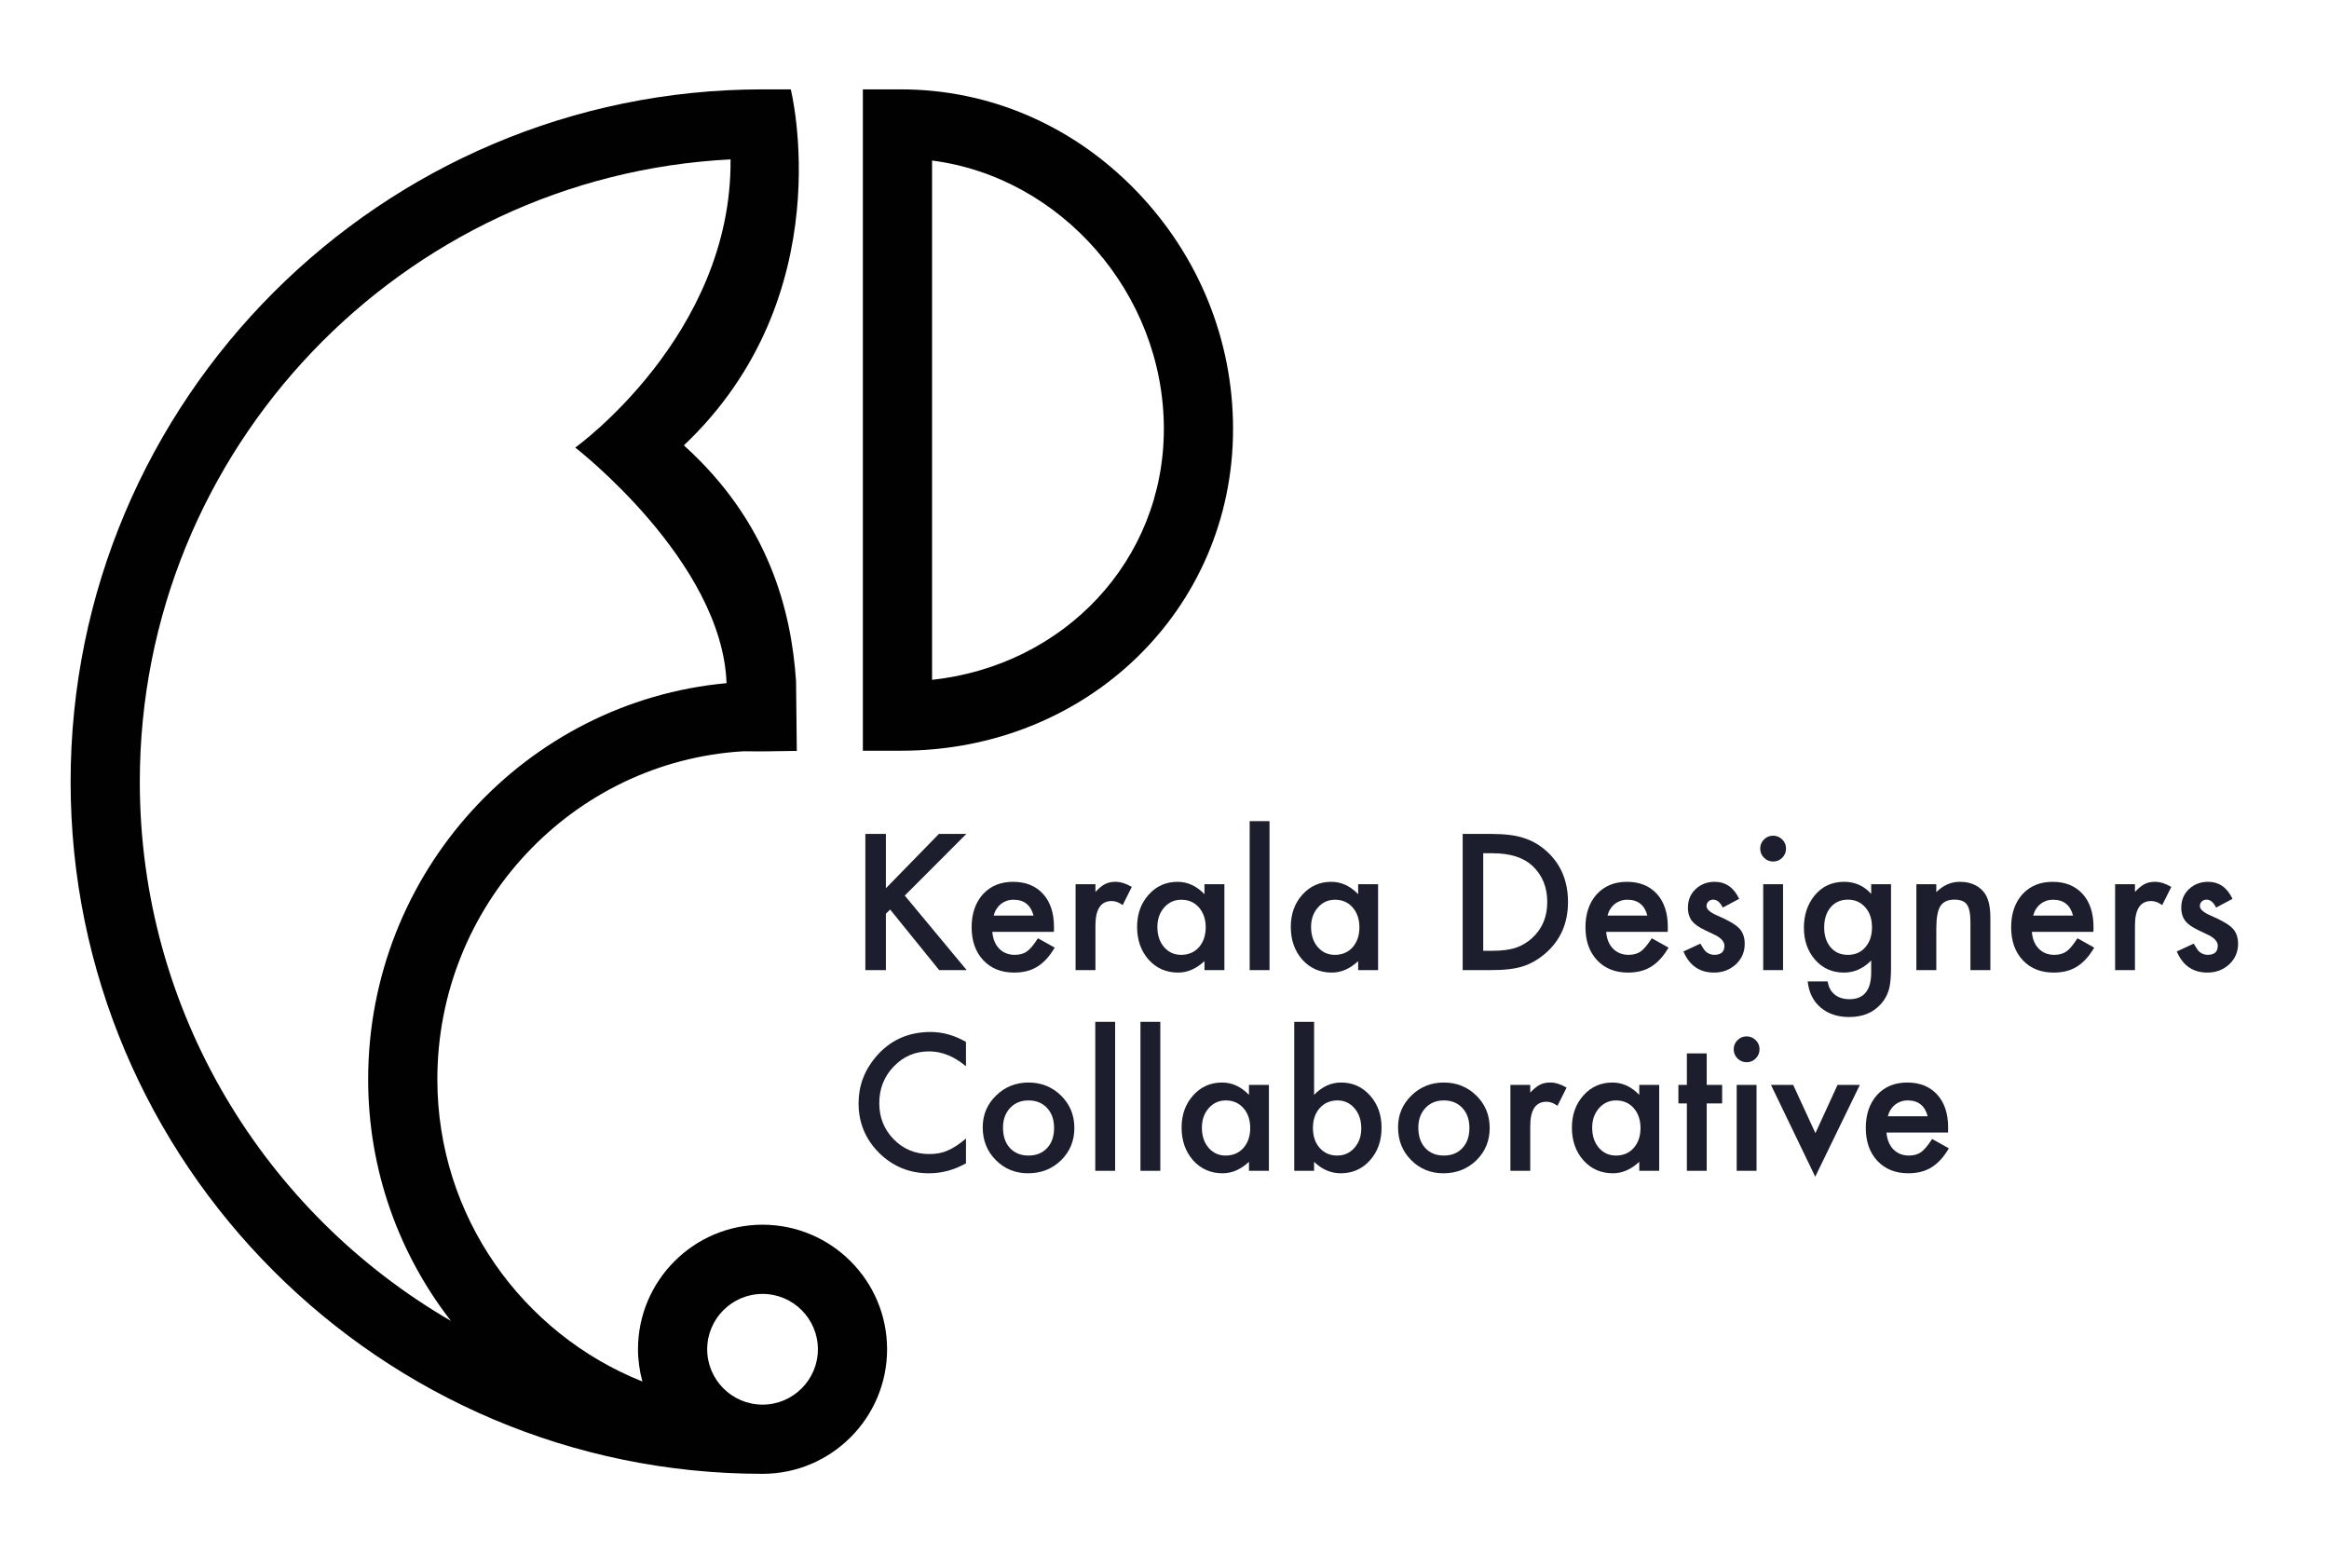
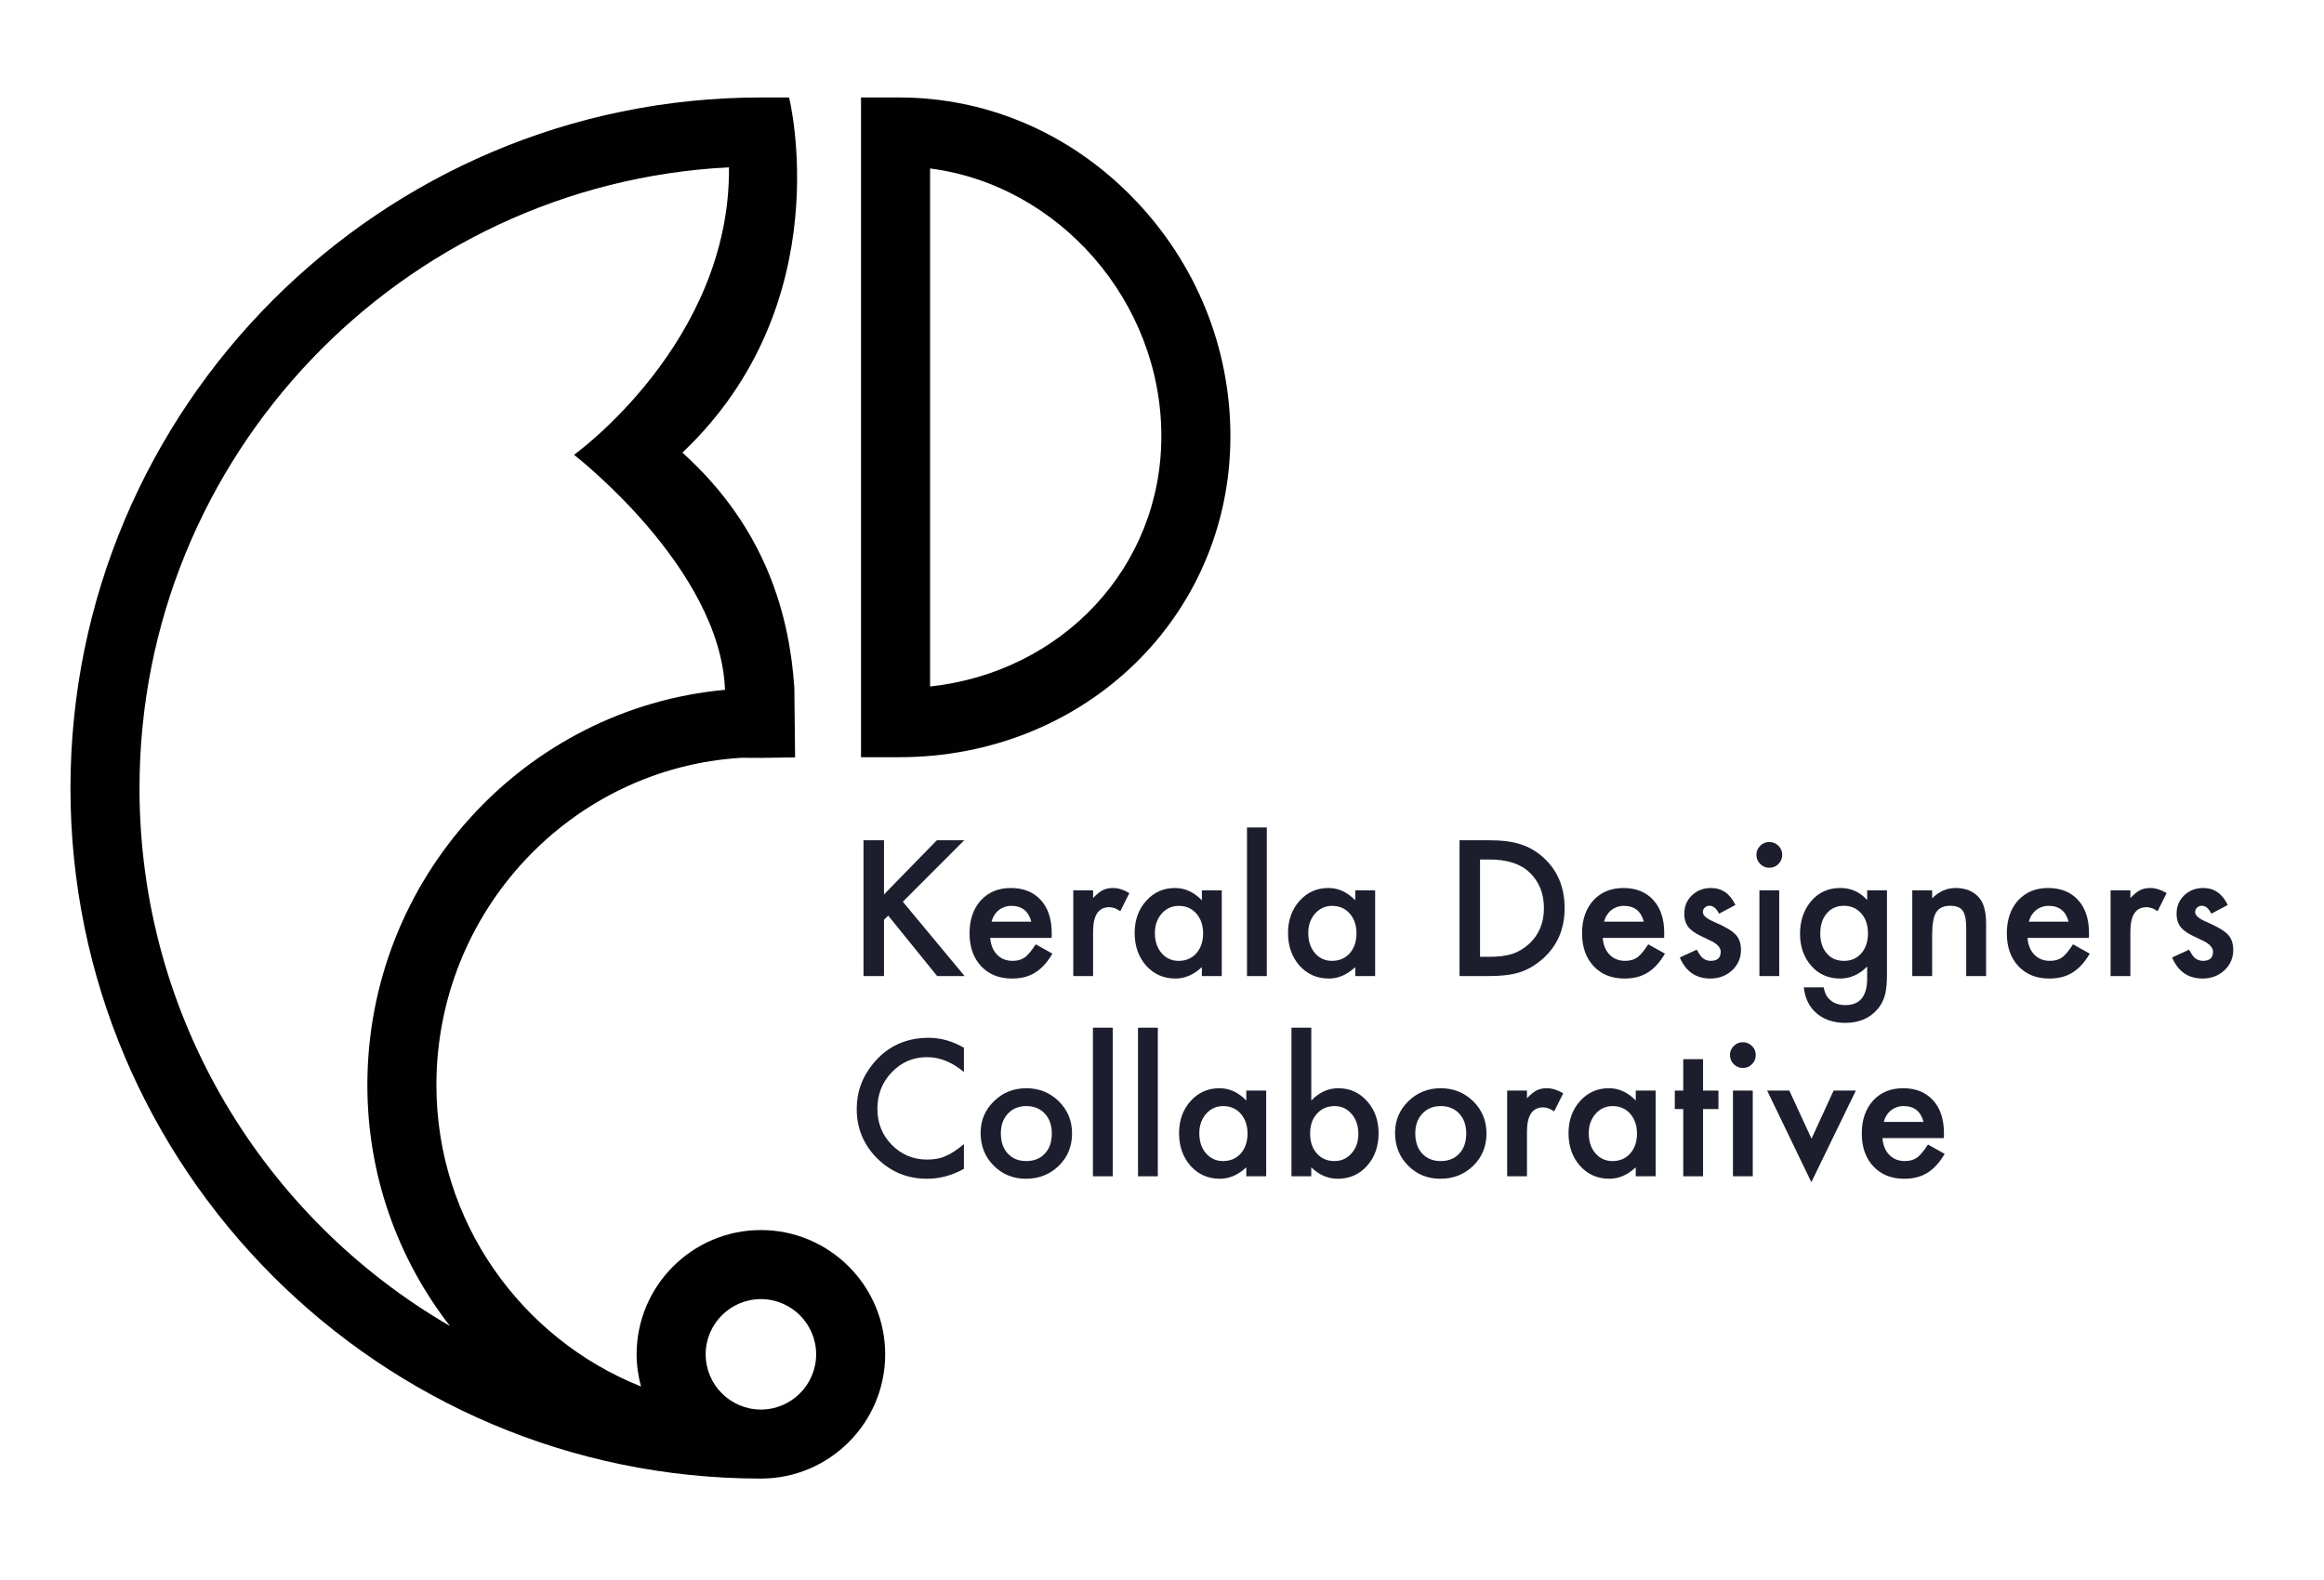
- <svg xmlns="http://www.w3.org/2000/svg" version="1.1" id="kdco-logo" x="0px" y="0px" width="324px" height="218px" viewBox="0 0 324 218" enable-background="new 0 0 324 218" xml:space="preserve">
+ <svg xmlns="http://www.w3.org/2000/svg" version="1.1" id="kdco-logo" x="0px" y="0px" width="125px" height="85px" viewBox="0 0 324 218" enable-background="new 0 0 324 218" xml:space="preserve">
  <g id="logomark">
    <path fill="#010101" d="M106.082,170.363c-9.554,0-17.327,7.773-17.327,17.327c0,1.554,0.225,3.052,0.61,4.485   c-16.693-6.664-28.523-22.984-28.523-42.026c0-24.299,18.852-44.231,42.551-45.642l2.665,0.014l4.79-0.068l-0.104-9.672   c-0.657-9.867-3.802-22.184-15.607-32.827c22.066-20.906,14.872-49.522,14.872-49.522h-3.927   c-53.076,0-96.258,43.213-96.258,96.328c0,53.07,43.168,96.246,96.234,96.257h0.023c9.553,0,17.326-7.773,17.326-17.326   C123.408,178.137,115.635,170.363,106.082,170.363z M19.449,108.76c0-46.314,36.473-84.263,82.182-86.589   c0.217,24.46-21.605,40.089-21.605,40.089s20.427,15.779,21.049,32.771c-27.916,2.56-49.859,26.303-49.859,55.119   c0,12.646,4.3,24.305,11.514,33.594C36.872,168.737,19.449,140.746,19.449,108.76z M106.082,195.391   c-4.246,0-7.701-3.455-7.701-7.7c0-4.246,3.455-7.7,7.701-7.7c4.245,0,7.7,3.454,7.7,7.7   C113.782,191.936,110.327,195.391,106.082,195.391z" />
    <path fill="#010101" d="M158.061,26.539c-8.793-9.098-20.417-14.107-32.728-14.107h-5.294v91.996h5.294   c25.908,0,46.204-19.66,46.204-44.76C171.537,47.294,166.75,35.528,158.061,26.539z M129.665,94.569V22.333   c17.876,2.283,32.245,18.452,32.245,37.335C161.91,77.959,148.061,92.57,129.665,94.569z" />
  </g>
  <g id="logotype">
    <path fill="#1C1E2D" d="M123.242,123.562l7.374-7.558h3.815l-8.563,8.576l8.612,10.367h-3.827l-6.822-8.43l-0.589,0.59v7.84h-2.858   v-18.943h2.858V123.562z" />
    <path fill="#1C1E2D" d="M146.614,129.622h-8.564c0.074,0.981,0.393,1.763,0.957,2.343c0.564,0.573,1.288,0.859,2.172,0.859   c0.688,0,1.256-0.164,1.705-0.49c0.442-0.328,0.945-0.934,1.51-1.816l2.331,1.301c-0.36,0.613-0.741,1.139-1.142,1.576   s-0.83,0.798-1.288,1.08s-0.953,0.488-1.484,0.619c-0.532,0.131-1.108,0.197-1.729,0.197c-1.783,0-3.215-0.573-4.295-1.719   c-1.079-1.152-1.619-2.682-1.619-4.588c0-1.89,0.523-3.419,1.57-4.589c1.056-1.153,2.454-1.729,4.196-1.729   c1.758,0,3.148,0.561,4.171,1.681c1.015,1.112,1.521,2.654,1.521,4.625L146.614,129.622z M143.779,127.365   c-0.384-1.473-1.312-2.209-2.784-2.209c-0.336,0-0.65,0.051-0.945,0.153c-0.294,0.103-0.562,0.249-0.804,0.442   c-0.241,0.191-0.447,0.423-0.619,0.692c-0.172,0.271-0.303,0.577-0.393,0.921H143.779z" />
    <path fill="#1C1E2D" d="M149.632,122.997h2.761v1.067c0.507-0.531,0.957-0.896,1.35-1.092c0.4-0.205,0.875-0.307,1.423-0.307   c0.728,0,1.488,0.237,2.282,0.711l-1.264,2.527c-0.523-0.375-1.035-0.564-1.534-0.564c-1.505,0-2.257,1.138-2.257,3.411v6.196   h-2.761V122.997z" />
    <path fill="#1C1E2D" d="M167.56,122.997h2.773v11.95h-2.773v-1.252c-1.137,1.063-2.359,1.596-3.668,1.596   c-1.652,0-3.019-0.598-4.098-1.792c-1.071-1.219-1.607-2.739-1.607-4.563c0-1.791,0.536-3.284,1.607-4.479s2.412-1.791,4.024-1.791   c1.39,0,2.638,0.572,3.741,1.717V122.997z M161.009,128.936c0,1.145,0.307,2.077,0.92,2.797c0.63,0.729,1.423,1.092,2.38,1.092   c1.022,0,1.849-0.352,2.479-1.055c0.63-0.729,0.944-1.652,0.944-2.773c0-1.12-0.314-2.045-0.944-2.772   c-0.63-0.712-1.448-1.067-2.454-1.067c-0.948,0-1.742,0.359-2.38,1.08C161.323,126.964,161.009,127.863,161.009,128.936z" />
    <path fill="#1C1E2D" d="M176.61,114.225v20.723h-2.761v-20.723H176.61z" />
    <path fill="#1C1E2D" d="M188.942,122.997h2.773v11.95h-2.773v-1.252c-1.137,1.063-2.359,1.596-3.668,1.596   c-1.652,0-3.019-0.598-4.098-1.792c-1.071-1.219-1.607-2.739-1.607-4.563c0-1.791,0.536-3.284,1.607-4.479s2.412-1.791,4.024-1.791   c1.39,0,2.638,0.572,3.741,1.717V122.997z M182.392,128.936c0,1.145,0.307,2.077,0.92,2.797c0.63,0.729,1.423,1.092,2.38,1.092   c1.022,0,1.849-0.352,2.479-1.055c0.63-0.729,0.944-1.652,0.944-2.773c0-1.12-0.314-2.045-0.944-2.772   c-0.63-0.712-1.448-1.067-2.454-1.067c-0.948,0-1.742,0.359-2.38,1.08C182.706,126.964,182.392,127.863,182.392,128.936z" />
    <path fill="#1C1E2D" d="M203.481,134.947v-18.943h3.976c1.905,0,3.41,0.188,4.515,0.564c1.186,0.368,2.262,0.994,3.227,1.877   c1.955,1.783,2.933,4.127,2.933,7.029c0,2.912-1.019,5.268-3.056,7.067c-1.022,0.899-2.094,1.526-3.214,1.878   c-1.047,0.352-2.531,0.527-4.454,0.527H203.481z M206.34,132.26h1.289c1.283,0,2.351-0.135,3.202-0.404   c0.851-0.287,1.619-0.74,2.306-1.362c1.407-1.284,2.11-2.956,2.11-5.019c0-2.076-0.695-3.762-2.085-5.055   c-1.252-1.152-3.097-1.729-5.533-1.729h-1.289V132.26z" />
    <path fill="#1C1E2D" d="M232.008,129.622h-8.564c0.074,0.981,0.393,1.763,0.957,2.343c0.564,0.573,1.288,0.859,2.172,0.859   c0.688,0,1.256-0.164,1.705-0.49c0.442-0.328,0.945-0.934,1.51-1.816l2.331,1.301c-0.36,0.613-0.741,1.139-1.142,1.576   s-0.83,0.798-1.288,1.08s-0.953,0.488-1.484,0.619c-0.532,0.131-1.108,0.197-1.729,0.197c-1.783,0-3.215-0.573-4.295-1.719   c-1.079-1.152-1.619-2.682-1.619-4.588c0-1.89,0.523-3.419,1.57-4.589c1.056-1.153,2.454-1.729,4.196-1.729   c1.758,0,3.148,0.561,4.171,1.681c1.015,1.112,1.521,2.654,1.521,4.625L232.008,129.622z M229.173,127.365   c-0.384-1.473-1.312-2.209-2.784-2.209c-0.336,0-0.65,0.051-0.945,0.153c-0.294,0.103-0.562,0.249-0.804,0.442   c-0.241,0.191-0.447,0.423-0.619,0.692c-0.172,0.271-0.303,0.577-0.393,0.921H229.173z" />
    <path fill="#1C1E2D" d="M241.944,125.033l-2.282,1.215c-0.36-0.736-0.806-1.104-1.337-1.104c-0.254,0-0.471,0.084-0.65,0.251   c-0.181,0.168-0.271,0.382-0.271,0.644c0,0.459,0.532,0.912,1.596,1.362c1.464,0.63,2.449,1.211,2.956,1.742   c0.508,0.532,0.761,1.247,0.761,2.147c0,1.152-0.425,2.118-1.275,2.895c-0.826,0.736-1.824,1.105-2.994,1.105   c-2.004,0-3.423-0.979-4.257-2.934l2.355-1.092c0.327,0.573,0.576,0.938,0.748,1.092c0.336,0.312,0.736,0.467,1.202,0.467   c0.933,0,1.399-0.426,1.399-1.275c0-0.491-0.36-0.949-1.08-1.375c-0.278-0.139-0.557-0.273-0.834-0.404   c-0.278-0.131-0.561-0.266-0.847-0.404c-0.802-0.394-1.366-0.786-1.693-1.179c-0.417-0.499-0.625-1.141-0.625-1.926   c0-1.039,0.355-1.897,1.067-2.577c0.728-0.678,1.61-1.018,2.649-1.018C240.062,122.666,241.199,123.455,241.944,125.033z" />
    <path fill="#1C1E2D" d="M244.871,118.028c0-0.482,0.176-0.899,0.527-1.251s0.773-0.528,1.264-0.528   c0.499,0,0.924,0.177,1.276,0.528c0.352,0.343,0.527,0.764,0.527,1.264c0,0.498-0.176,0.924-0.527,1.275   c-0.344,0.352-0.766,0.527-1.264,0.527c-0.499,0-0.925-0.176-1.276-0.527S244.871,118.535,244.871,118.028z M248.049,122.997v11.95   h-2.761v-11.95H248.049z" />
    <path fill="#1C1E2D" d="M263.071,134.664c0,0.564-0.018,1.062-0.055,1.491s-0.088,0.808-0.153,1.135   c-0.196,0.899-0.581,1.673-1.153,2.319c-1.08,1.242-2.564,1.864-4.453,1.864c-1.596,0-2.908-0.429-3.938-1.288   c-1.063-0.883-1.677-2.106-1.841-3.668h2.773c0.105,0.588,0.282,1.043,0.527,1.361c0.572,0.744,1.406,1.117,2.503,1.117   c2.02,0,3.03-1.24,3.03-3.719v-1.668c-1.097,1.121-2.36,1.682-3.791,1.682c-1.628,0-2.961-0.59-4-1.768   c-1.047-1.193-1.57-2.687-1.57-4.479c0-1.742,0.486-3.222,1.46-4.441c1.047-1.291,2.43-1.938,4.146-1.938   c1.505,0,2.757,0.561,3.755,1.681v-1.35h2.76V134.664z M260.422,128.996c0-1.161-0.312-2.09-0.933-2.785   c-0.63-0.711-1.436-1.066-2.417-1.066c-1.047,0-1.873,0.389-2.479,1.165c-0.548,0.695-0.821,1.595-0.821,2.699   c0,1.088,0.273,1.979,0.821,2.675c0.598,0.76,1.424,1.141,2.479,1.141c1.056,0,1.89-0.385,2.503-1.153   C260.14,130.977,260.422,130.084,260.422,128.996z" />
    <path fill="#1C1E2D" d="M266.597,122.997h2.772v1.104c0.965-0.957,2.053-1.436,3.264-1.436c1.391,0,2.474,0.438,3.251,1.312   c0.671,0.744,1.006,1.959,1.006,3.645v7.324h-2.772v-6.675c0-1.178-0.163-1.991-0.49-2.441c-0.319-0.458-0.9-0.687-1.742-0.687   c-0.916,0-1.566,0.303-1.951,0.907c-0.376,0.597-0.564,1.64-0.564,3.129v5.767h-2.772V122.997z" />
    <path fill="#1C1E2D" d="M291.228,129.622h-8.564c0.074,0.981,0.393,1.763,0.957,2.343c0.564,0.573,1.288,0.859,2.172,0.859   c0.688,0,1.256-0.164,1.705-0.49c0.442-0.328,0.945-0.934,1.51-1.816l2.331,1.301c-0.36,0.613-0.741,1.139-1.142,1.576   s-0.83,0.798-1.288,1.08s-0.953,0.488-1.484,0.619c-0.532,0.131-1.108,0.197-1.729,0.197c-1.783,0-3.215-0.573-4.295-1.719   c-1.079-1.152-1.619-2.682-1.619-4.588c0-1.89,0.523-3.419,1.57-4.589c1.056-1.153,2.454-1.729,4.196-1.729   c1.758,0,3.148,0.561,4.171,1.681c1.015,1.112,1.521,2.654,1.521,4.625L291.228,129.622z M288.393,127.365   c-0.384-1.473-1.312-2.209-2.784-2.209c-0.336,0-0.65,0.051-0.945,0.153c-0.294,0.103-0.562,0.249-0.804,0.442   c-0.241,0.191-0.447,0.423-0.619,0.692c-0.172,0.271-0.303,0.577-0.393,0.921H288.393z" />
    <path fill="#1C1E2D" d="M294.245,122.997h2.761v1.067c0.507-0.531,0.957-0.896,1.35-1.092c0.4-0.205,0.875-0.307,1.423-0.307   c0.728,0,1.488,0.237,2.282,0.711l-1.264,2.527c-0.523-0.375-1.035-0.564-1.534-0.564c-1.505,0-2.257,1.138-2.257,3.411v6.196   h-2.761V122.997z" />
    <path fill="#1C1E2D" d="M310.577,125.033l-2.282,1.215c-0.36-0.736-0.806-1.104-1.337-1.104c-0.254,0-0.471,0.084-0.65,0.251   c-0.181,0.168-0.271,0.382-0.271,0.644c0,0.459,0.532,0.912,1.596,1.362c1.464,0.63,2.449,1.211,2.956,1.742   c0.508,0.532,0.761,1.247,0.761,2.147c0,1.152-0.425,2.118-1.275,2.895c-0.826,0.736-1.824,1.105-2.994,1.105   c-2.004,0-3.423-0.979-4.257-2.934l2.355-1.092c0.327,0.573,0.576,0.938,0.748,1.092c0.336,0.312,0.736,0.467,1.202,0.467   c0.933,0,1.399-0.426,1.399-1.275c0-0.491-0.36-0.949-1.08-1.375c-0.278-0.139-0.557-0.273-0.834-0.404   c-0.278-0.131-0.561-0.266-0.847-0.404c-0.802-0.394-1.366-0.786-1.693-1.179c-0.417-0.499-0.625-1.141-0.625-1.926   c0-1.039,0.355-1.897,1.067-2.577c0.728-0.678,1.61-1.018,2.649-1.018C308.695,122.666,309.832,123.455,310.577,125.033z" />
    <path fill="#1C1E2D" d="M134.383,144.939v3.387c-1.652-1.382-3.362-2.073-5.129-2.073c-1.946,0-3.586,0.699-4.919,2.099   c-1.342,1.39-2.013,3.091-2.013,5.104c0,1.987,0.671,3.664,2.013,5.029c1.341,1.367,2.985,2.049,4.932,2.049   c1.006,0,1.86-0.163,2.564-0.49c0.393-0.164,0.799-0.385,1.221-0.662c0.421-0.278,0.864-0.613,1.331-1.006v3.447   c-1.636,0.924-3.354,1.387-5.153,1.387c-2.707,0-5.018-0.945-6.932-2.835c-1.906-1.905-2.858-4.204-2.858-6.896   c0-2.412,0.797-4.563,2.393-6.453c1.963-2.314,4.502-3.472,7.618-3.472C131.151,143.554,132.796,144.016,134.383,144.939z" />
    <path fill="#1C1E2D" d="M136.712,156.805c0-1.727,0.617-3.195,1.853-4.405s2.74-1.815,4.515-1.815c1.783,0,3.297,0.609,4.54,1.828   c1.227,1.219,1.84,2.715,1.84,4.49c0,1.791-0.617,3.292-1.853,4.502c-1.243,1.203-2.769,1.805-4.576,1.805   c-1.791,0-3.292-0.614-4.503-1.841C137.317,160.158,136.712,158.637,136.712,156.805z M139.534,156.854   c0,1.193,0.318,2.139,0.957,2.834c0.653,0.703,1.517,1.055,2.588,1.055c1.08,0,1.942-0.348,2.589-1.043s0.97-1.623,0.97-2.785   c0-1.161-0.323-2.09-0.97-2.785c-0.654-0.703-1.518-1.055-2.589-1.055c-1.055,0-1.909,0.352-2.563,1.055   C139.86,154.833,139.534,155.74,139.534,156.854z" />
    <path fill="#1C1E2D" d="M155.13,142.143v20.723h-2.761v-20.723H155.13z" />
    <path fill="#1C1E2D" d="M161.417,142.143v20.723h-2.761v-20.723H161.417z" />
    <path fill="#1C1E2D" d="M173.752,150.915h2.773v11.95h-2.773v-1.252c-1.137,1.063-2.359,1.596-3.668,1.596   c-1.652,0-3.019-0.598-4.098-1.792c-1.071-1.219-1.607-2.739-1.607-4.563c0-1.791,0.536-3.284,1.607-4.479s2.412-1.791,4.024-1.791   c1.39,0,2.638,0.572,3.741,1.717V150.915z M167.201,156.854c0,1.145,0.307,2.077,0.92,2.797c0.63,0.729,1.423,1.092,2.38,1.092   c1.022,0,1.849-0.352,2.479-1.055c0.63-0.729,0.944-1.652,0.944-2.773c0-1.12-0.314-2.045-0.944-2.772   c-0.63-0.712-1.448-1.067-2.454-1.067c-0.948,0-1.742,0.359-2.38,1.08C167.516,154.882,167.201,155.781,167.201,156.854z" />
    <path fill="#1C1E2D" d="M182.811,142.143v10.158c1.104-1.145,2.355-1.717,3.754-1.717c1.611,0,2.952,0.602,4.024,1.803   c1.071,1.195,1.607,2.684,1.607,4.467c0,1.84-0.54,3.361-1.62,4.563c-1.071,1.194-2.425,1.792-4.061,1.792   c-1.383,0-2.618-0.532-3.705-1.596v1.252h-2.761v-20.723H182.811z M189.374,156.976c0-1.146-0.311-2.077-0.933-2.797   c-0.63-0.736-1.419-1.104-2.368-1.104c-1.014,0-1.84,0.355-2.478,1.067c-0.63,0.704-0.945,1.62-0.945,2.748   c0,1.161,0.312,2.091,0.933,2.785c0.622,0.712,1.439,1.067,2.454,1.067c0.957,0,1.75-0.355,2.38-1.067   C189.055,158.955,189.374,158.055,189.374,156.976z" />
    <path fill="#1C1E2D" d="M194.49,156.805c0-1.727,0.617-3.195,1.853-4.405s2.74-1.815,4.515-1.815c1.783,0,3.297,0.609,4.54,1.828   c1.227,1.219,1.84,2.715,1.84,4.49c0,1.791-0.617,3.292-1.853,4.502c-1.243,1.203-2.769,1.805-4.576,1.805   c-1.791,0-3.292-0.614-4.503-1.841C195.096,160.158,194.49,158.637,194.49,156.805z M197.312,156.854   c0,1.193,0.318,2.139,0.957,2.834c0.653,0.703,1.517,1.055,2.588,1.055c1.08,0,1.942-0.348,2.589-1.043s0.97-1.623,0.97-2.785   c0-1.161-0.323-2.09-0.97-2.785c-0.654-0.703-1.518-1.055-2.589-1.055c-1.055,0-1.909,0.352-2.563,1.055   C197.639,154.833,197.312,155.74,197.312,156.854z" />
    <path fill="#1C1E2D" d="M210.12,150.915h2.761v1.067c0.507-0.531,0.957-0.896,1.35-1.092c0.4-0.205,0.875-0.307,1.423-0.307   c0.728,0,1.488,0.237,2.282,0.711l-1.264,2.527c-0.523-0.375-1.035-0.564-1.534-0.564c-1.505,0-2.257,1.138-2.257,3.411v6.196   h-2.761V150.915z" />
    <path fill="#1C1E2D" d="M228.048,150.915h2.773v11.95h-2.773v-1.252c-1.137,1.063-2.359,1.596-3.668,1.596   c-1.652,0-3.019-0.598-4.098-1.792c-1.071-1.219-1.607-2.739-1.607-4.563c0-1.791,0.536-3.284,1.607-4.479s2.412-1.791,4.024-1.791   c1.39,0,2.638,0.572,3.741,1.717V150.915z M221.497,156.854c0,1.145,0.307,2.077,0.92,2.797c0.63,0.729,1.423,1.092,2.38,1.092   c1.022,0,1.849-0.352,2.479-1.055c0.63-0.729,0.944-1.652,0.944-2.773c0-1.12-0.314-2.045-0.944-2.772   c-0.63-0.712-1.448-1.067-2.454-1.067c-0.948,0-1.742,0.359-2.38,1.08C221.812,154.882,221.497,155.781,221.497,156.854z" />
    <path fill="#1C1E2D" d="M237.431,153.491v9.374h-2.761v-9.374h-1.178v-2.576h1.178v-4.38h2.761v4.38h2.146v2.576H237.431z" />
    <path fill="#1C1E2D" d="M241.184,145.946c0-0.482,0.176-0.899,0.527-1.251s0.773-0.528,1.264-0.528   c0.499,0,0.924,0.177,1.276,0.528c0.352,0.343,0.527,0.764,0.527,1.264c0,0.498-0.176,0.924-0.527,1.275   c-0.344,0.352-0.766,0.527-1.264,0.527c-0.499,0-0.925-0.176-1.276-0.527S241.184,146.453,241.184,145.946z M244.361,150.915v11.95   h-2.761v-11.95H244.361z" />
    <path fill="#1C1E2D" d="M249.46,150.915l3.092,6.711l3.079-6.711h3.104l-6.208,12.771l-6.159-12.771H249.46z" />
    <path fill="#1C1E2D" d="M271.006,157.54h-8.564c0.074,0.981,0.393,1.763,0.957,2.343c0.564,0.573,1.288,0.859,2.172,0.859   c0.688,0,1.256-0.164,1.705-0.49c0.442-0.328,0.945-0.934,1.51-1.816l2.331,1.301c-0.36,0.613-0.741,1.139-1.142,1.576   s-0.83,0.798-1.288,1.08s-0.953,0.488-1.484,0.619c-0.532,0.131-1.108,0.197-1.729,0.197c-1.783,0-3.215-0.573-4.295-1.719   c-1.079-1.152-1.619-2.682-1.619-4.588c0-1.89,0.523-3.419,1.57-4.589c1.056-1.153,2.454-1.729,4.196-1.729   c1.758,0,3.148,0.561,4.171,1.681c1.015,1.112,1.521,2.654,1.521,4.625L271.006,157.54z M268.171,155.283   c-0.384-1.473-1.312-2.209-2.784-2.209c-0.336,0-0.65,0.051-0.945,0.153c-0.294,0.103-0.562,0.249-0.804,0.442   c-0.241,0.191-0.447,0.423-0.619,0.692c-0.172,0.271-0.303,0.577-0.393,0.921H268.171z" />
  </g>
</svg>
